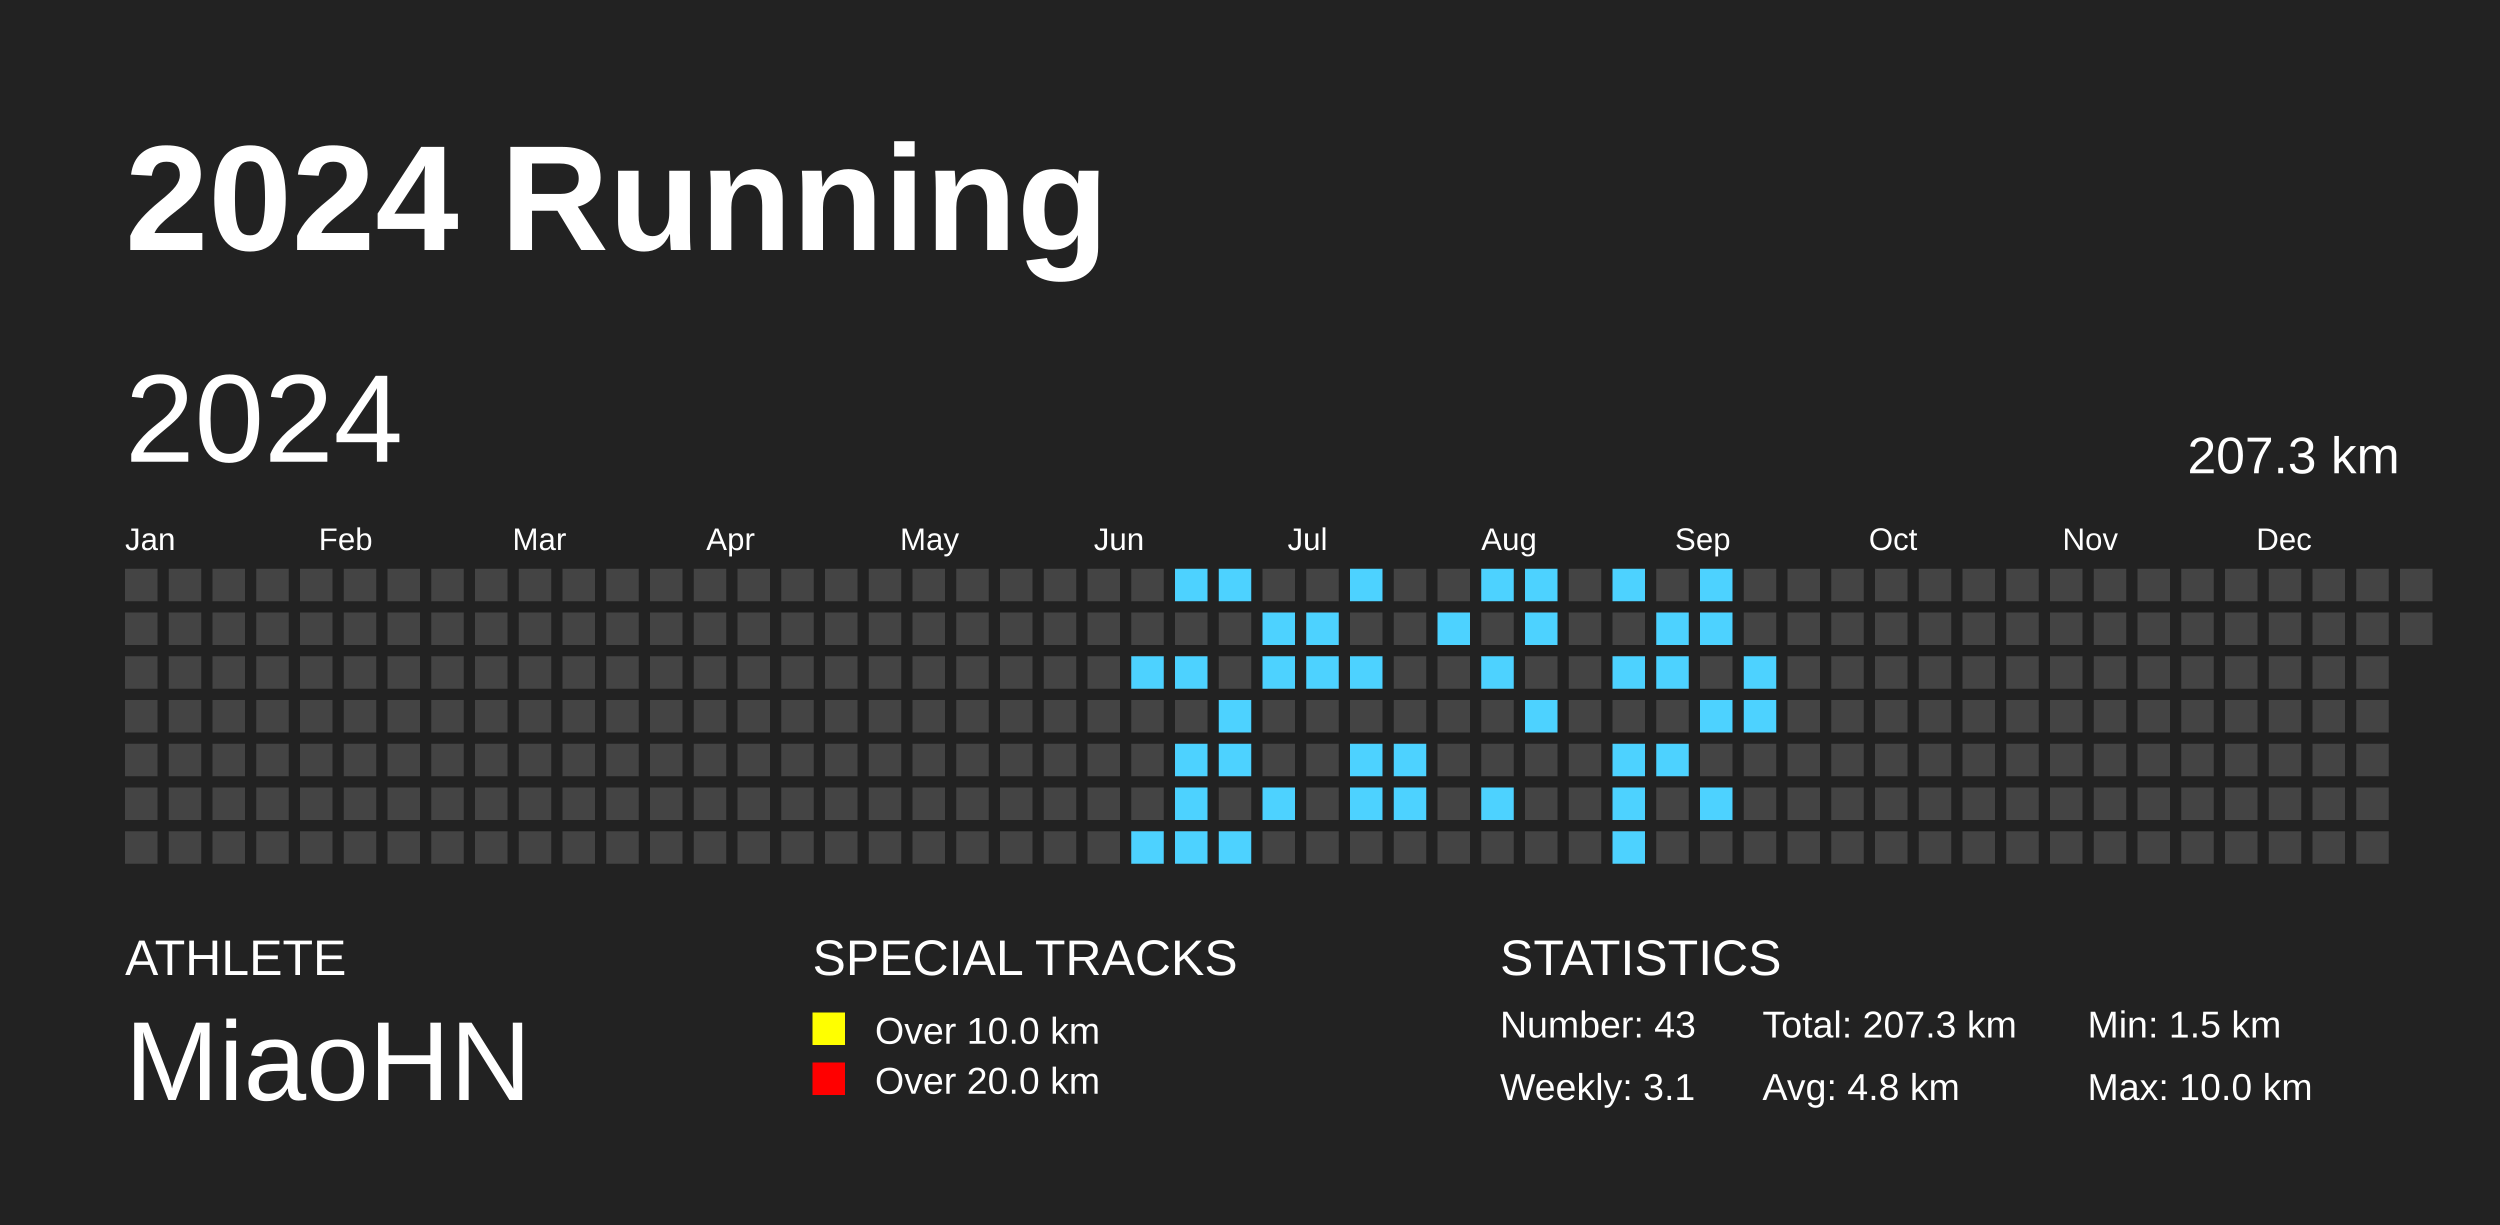
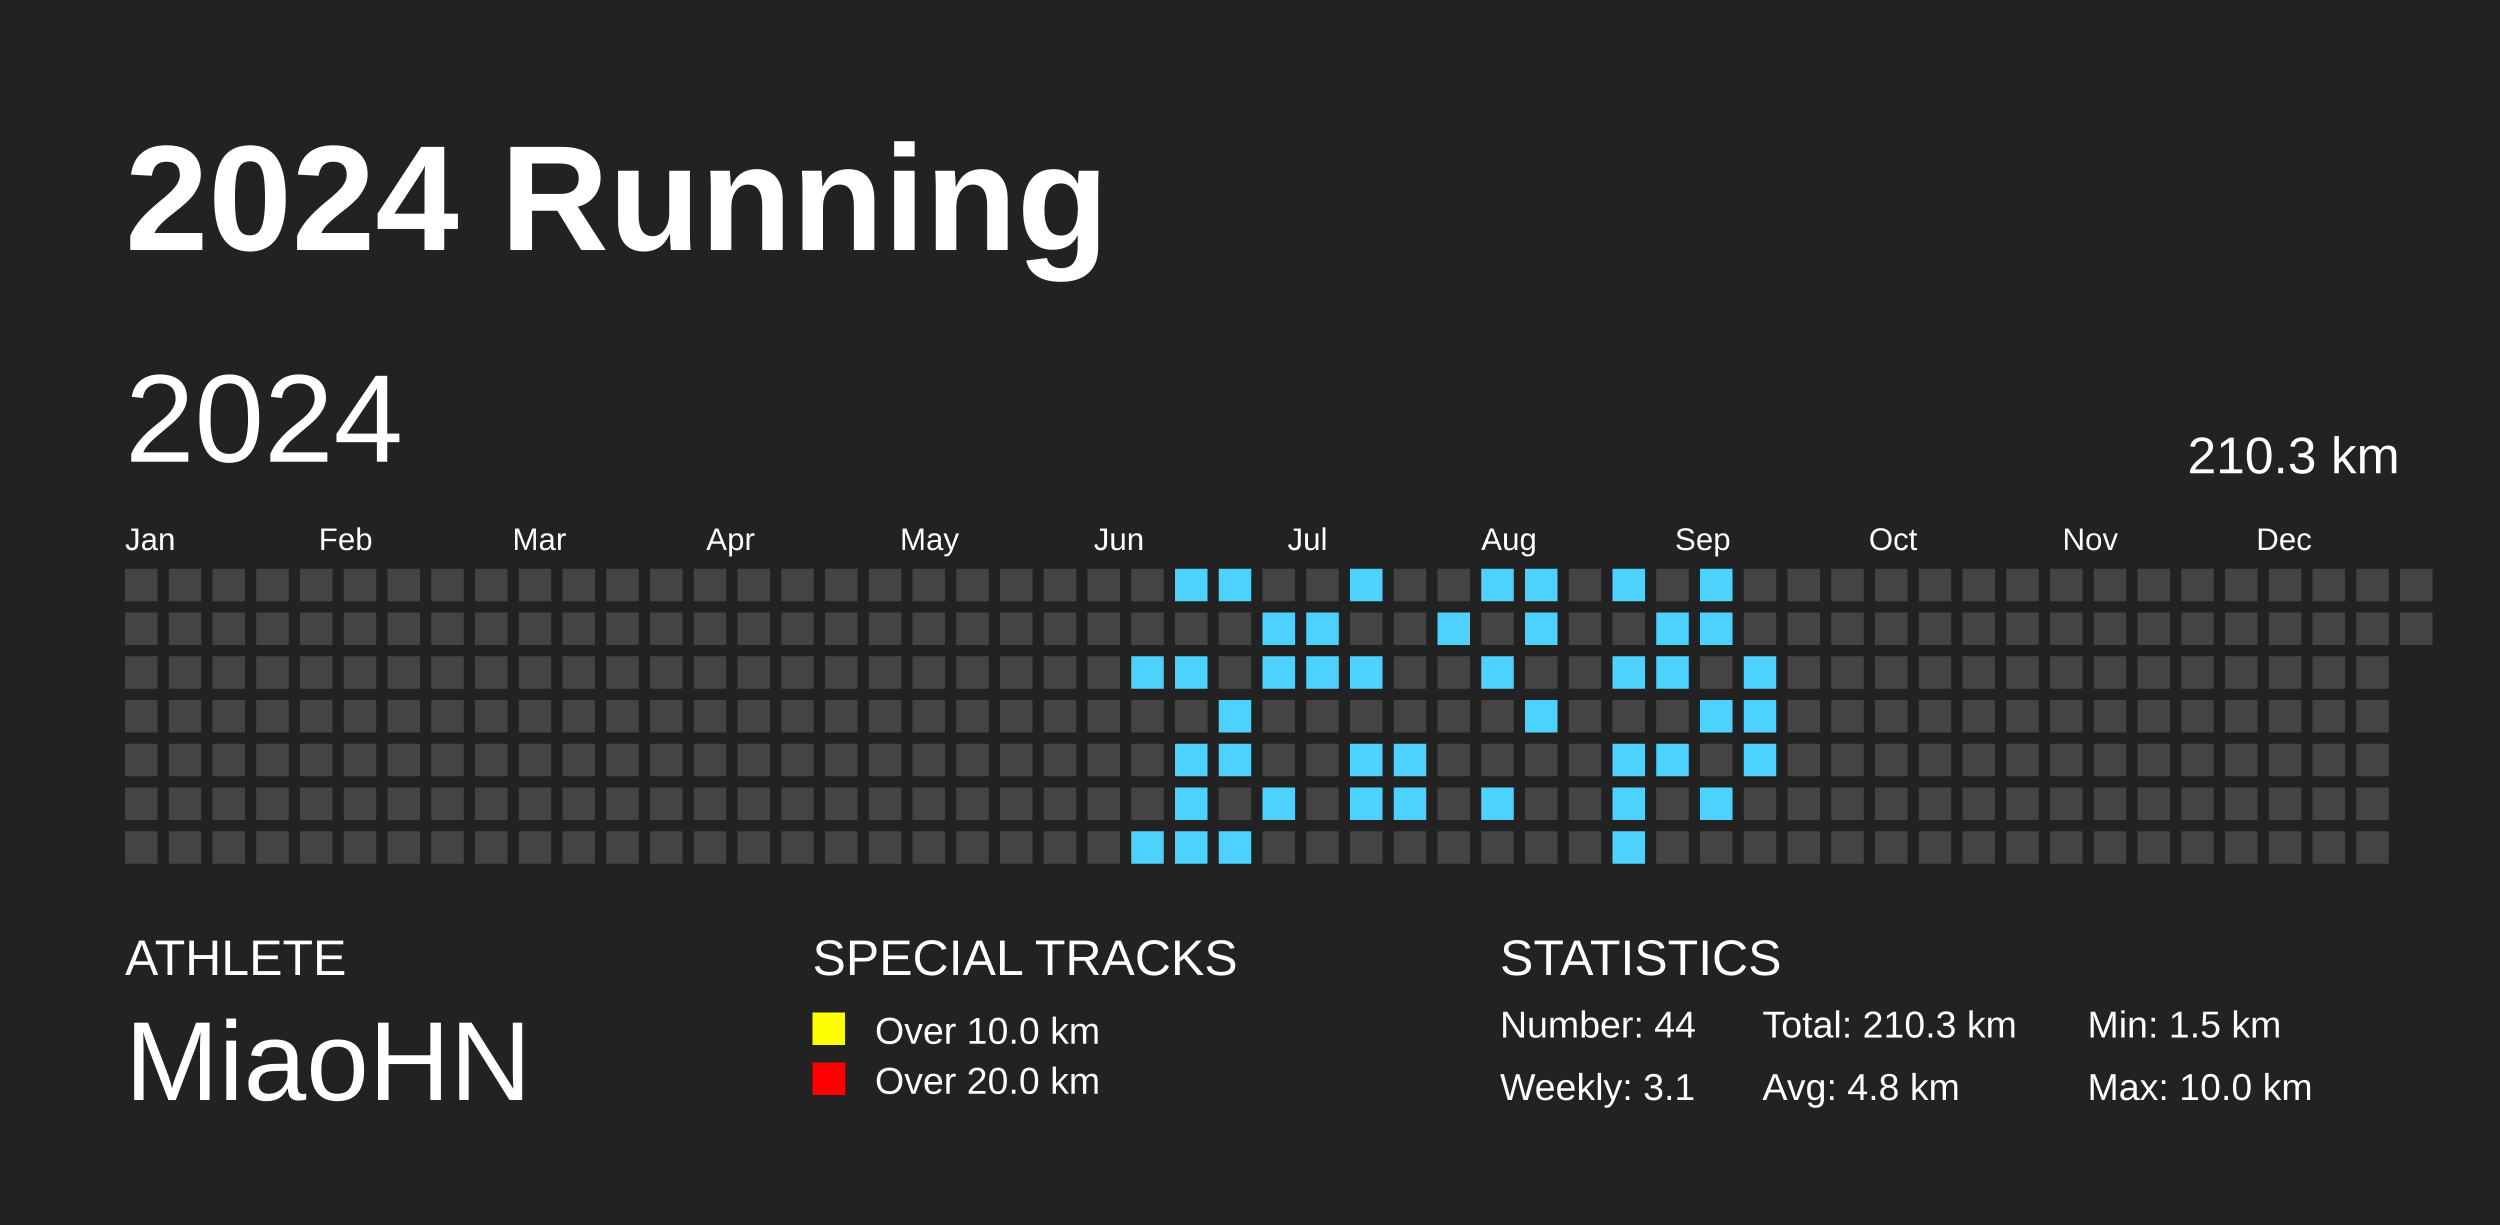
<svg xmlns="http://www.w3.org/2000/svg" baseProfile="full" height="98mm" version="1.1" viewBox="0,0,200,98" width="200mm">
  <defs />
  <rect fill="#222222" height="98" width="200" x="0" y="0" />
  <text fill="#FFFFFF" style="font-size:12px; font-family:Arial; font-weight:bold;" x="10" y="20">2024 Running</text>
  <text fill="#FFFFFF" style="font-size:4px; font-family:Arial" x="10" y="78">ATHLETE</text>
  <text fill="#FFFFFF" style="font-size:9px; font-family:Arial" x="10" y="88">MiaoHN</text>
  <text fill="#FFFFFF" style="font-size:4px; font-family:Arial" x="65" y="78">SPECIAL TRACKS</text>
  <rect fill="yellow" height="2.6" width="2.6" x="65" y="81" />
  <text fill="#FFFFFF" style="font-size:3px; font-family:Arial" x="70" y="83.5">Over 10.0 km</text>
  <rect fill="red" height="2.6" width="2.6" x="65" y="85" />
  <text fill="#FFFFFF" style="font-size:3px; font-family:Arial" x="70" y="87.5">Over 20.0 km</text>
  <text fill="#FFFFFF" style="font-size:4px; font-family:Arial" x="120" y="78">STATISTICS</text>
-   <text fill="#FFFFFF" style="font-size:3px; font-family:Arial" x="120" y="83">Number: 43</text>
+   <text fill="#FFFFFF" style="font-size:3px; font-family:Arial" x="120" y="83">Number: 44</text>
  <text fill="#FFFFFF" style="font-size:3px; font-family:Arial" x="120" y="88">Weekly: 3.1</text>
-   <text fill="#FFFFFF" style="font-size:3px; font-family:Arial" x="141" y="83">Total: 207.3 km</text>
+   <text fill="#FFFFFF" style="font-size:3px; font-family:Arial" x="141" y="83">Total: 210.3 km</text>
  <text fill="#FFFFFF" style="font-size:3px; font-family:Arial" x="141" y="88">Avg: 4.8 km</text>
  <text fill="#FFFFFF" style="font-size:3px; font-family:Arial" x="167" y="83">Min: 1.5 km</text>
  <text fill="#FFFFFF" style="font-size:3px; font-family:Arial" x="167" y="88">Max: 10.0 km</text>
  <text dominant-baseline="hanging" fill="#FFFFFF" style="font-size:10.0px; font-family:Arial;" x="10" y="30">2024</text>
-   <text dominant-baseline="hanging" fill="#FFFFFF" style="font-size:4.125px; font-family:Arial;" x="175" y="35">207.3 km</text>
+   <text dominant-baseline="hanging" fill="#FFFFFF" style="font-size:4.125px; font-family:Arial;" x="175" y="35">210.3 km</text>
  <text fill="#FFFFFF" style="font-size:2.5px; font-family:Arial" x="10.0" y="44">Jan</text>
  <text fill="#FFFFFF" style="font-size:2.5px; font-family:Arial" x="25.5" y="44">Feb</text>
  <text fill="#FFFFFF" style="font-size:2.5px; font-family:Arial" x="41.0" y="44">Mar</text>
  <text fill="#FFFFFF" style="font-size:2.5px; font-family:Arial" x="56.5" y="44">Apr</text>
  <text fill="#FFFFFF" style="font-size:2.5px; font-family:Arial" x="72.0" y="44">May</text>
  <text fill="#FFFFFF" style="font-size:2.5px; font-family:Arial" x="87.5" y="44">Jun</text>
  <text fill="#FFFFFF" style="font-size:2.5px; font-family:Arial" x="103.0" y="44">Jul</text>
  <text fill="#FFFFFF" style="font-size:2.5px; font-family:Arial" x="118.5" y="44">Aug</text>
  <text fill="#FFFFFF" style="font-size:2.5px; font-family:Arial" x="134.0" y="44">Sep</text>
  <text fill="#FFFFFF" style="font-size:2.5px; font-family:Arial" x="149.5" y="44">Oct</text>
  <text fill="#FFFFFF" style="font-size:2.5px; font-family:Arial" x="165.0" y="44">Nov</text>
  <text fill="#FFFFFF" style="font-size:2.5px; font-family:Arial" x="180.5" y="44">Dec</text>
  <rect fill="#444444" height="2.6" width="2.6" x="10.0" y="45.5" />
  <rect fill="#444444" height="2.6" width="2.6" x="10.0" y="49.0" />
  <rect fill="#444444" height="2.6" width="2.6" x="10.0" y="52.5" />
  <rect fill="#444444" height="2.6" width="2.6" x="10.0" y="56.0" />
  <rect fill="#444444" height="2.6" width="2.6" x="10.0" y="59.5" />
  <rect fill="#444444" height="2.6" width="2.6" x="10.0" y="63.0" />
  <rect fill="#444444" height="2.6" width="2.6" x="10.0" y="66.5" />
  <rect fill="#444444" height="2.6" width="2.6" x="13.5" y="45.5" />
  <rect fill="#444444" height="2.6" width="2.6" x="13.5" y="49.0" />
  <rect fill="#444444" height="2.6" width="2.6" x="13.5" y="52.5" />
  <rect fill="#444444" height="2.6" width="2.6" x="13.5" y="56.0" />
  <rect fill="#444444" height="2.6" width="2.6" x="13.5" y="59.5" />
  <rect fill="#444444" height="2.6" width="2.6" x="13.5" y="63.0" />
  <rect fill="#444444" height="2.6" width="2.6" x="13.5" y="66.5" />
  <rect fill="#444444" height="2.6" width="2.6" x="17.0" y="45.5" />
  <rect fill="#444444" height="2.6" width="2.6" x="17.0" y="49.0" />
  <rect fill="#444444" height="2.6" width="2.6" x="17.0" y="52.5" />
  <rect fill="#444444" height="2.6" width="2.6" x="17.0" y="56.0" />
  <rect fill="#444444" height="2.6" width="2.6" x="17.0" y="59.5" />
  <rect fill="#444444" height="2.6" width="2.6" x="17.0" y="63.0" />
  <rect fill="#444444" height="2.6" width="2.6" x="17.0" y="66.5" />
  <rect fill="#444444" height="2.6" width="2.6" x="20.5" y="45.5" />
  <rect fill="#444444" height="2.6" width="2.6" x="20.5" y="49.0" />
  <rect fill="#444444" height="2.6" width="2.6" x="20.5" y="52.5" />
  <rect fill="#444444" height="2.6" width="2.6" x="20.5" y="56.0" />
  <rect fill="#444444" height="2.6" width="2.6" x="20.5" y="59.5" />
  <rect fill="#444444" height="2.6" width="2.6" x="20.5" y="63.0" />
  <rect fill="#444444" height="2.6" width="2.6" x="20.5" y="66.5" />
  <rect fill="#444444" height="2.6" width="2.6" x="24.0" y="45.5" />
  <rect fill="#444444" height="2.6" width="2.6" x="24.0" y="49.0" />
  <rect fill="#444444" height="2.6" width="2.6" x="24.0" y="52.5" />
  <rect fill="#444444" height="2.6" width="2.6" x="24.0" y="56.0" />
  <rect fill="#444444" height="2.6" width="2.6" x="24.0" y="59.5" />
  <rect fill="#444444" height="2.6" width="2.6" x="24.0" y="63.0" />
  <rect fill="#444444" height="2.6" width="2.6" x="24.0" y="66.5" />
  <rect fill="#444444" height="2.6" width="2.6" x="27.5" y="45.5" />
  <rect fill="#444444" height="2.6" width="2.6" x="27.5" y="49.0" />
  <rect fill="#444444" height="2.6" width="2.6" x="27.5" y="52.5" />
  <rect fill="#444444" height="2.6" width="2.6" x="27.5" y="56.0" />
  <rect fill="#444444" height="2.6" width="2.6" x="27.5" y="59.5" />
  <rect fill="#444444" height="2.6" width="2.6" x="27.5" y="63.0" />
  <rect fill="#444444" height="2.6" width="2.6" x="27.5" y="66.5" />
  <rect fill="#444444" height="2.6" width="2.6" x="31.0" y="45.5" />
  <rect fill="#444444" height="2.6" width="2.6" x="31.0" y="49.0" />
  <rect fill="#444444" height="2.6" width="2.6" x="31.0" y="52.5" />
  <rect fill="#444444" height="2.6" width="2.6" x="31.0" y="56.0" />
  <rect fill="#444444" height="2.6" width="2.6" x="31.0" y="59.5" />
  <rect fill="#444444" height="2.6" width="2.6" x="31.0" y="63.0" />
  <rect fill="#444444" height="2.6" width="2.6" x="31.0" y="66.5" />
  <rect fill="#444444" height="2.6" width="2.6" x="34.5" y="45.5" />
  <rect fill="#444444" height="2.6" width="2.6" x="34.5" y="49.0" />
  <rect fill="#444444" height="2.6" width="2.6" x="34.5" y="52.5" />
  <rect fill="#444444" height="2.6" width="2.6" x="34.5" y="56.0" />
  <rect fill="#444444" height="2.6" width="2.6" x="34.5" y="59.5" />
  <rect fill="#444444" height="2.6" width="2.6" x="34.5" y="63.0" />
  <rect fill="#444444" height="2.6" width="2.6" x="34.5" y="66.5" />
  <rect fill="#444444" height="2.6" width="2.6" x="38.0" y="45.5" />
  <rect fill="#444444" height="2.6" width="2.6" x="38.0" y="49.0" />
  <rect fill="#444444" height="2.6" width="2.6" x="38.0" y="52.5" />
  <rect fill="#444444" height="2.6" width="2.6" x="38.0" y="56.0" />
  <rect fill="#444444" height="2.6" width="2.6" x="38.0" y="59.5" />
  <rect fill="#444444" height="2.6" width="2.6" x="38.0" y="63.0" />
  <rect fill="#444444" height="2.6" width="2.6" x="38.0" y="66.5" />
  <rect fill="#444444" height="2.6" width="2.6" x="41.5" y="45.5" />
  <rect fill="#444444" height="2.6" width="2.6" x="41.5" y="49.0" />
  <rect fill="#444444" height="2.6" width="2.6" x="41.5" y="52.5" />
  <rect fill="#444444" height="2.6" width="2.6" x="41.5" y="56.0" />
  <rect fill="#444444" height="2.6" width="2.6" x="41.5" y="59.5" />
  <rect fill="#444444" height="2.6" width="2.6" x="41.5" y="63.0" />
  <rect fill="#444444" height="2.6" width="2.6" x="41.5" y="66.5" />
  <rect fill="#444444" height="2.6" width="2.6" x="45.0" y="45.5" />
  <rect fill="#444444" height="2.6" width="2.6" x="45.0" y="49.0" />
  <rect fill="#444444" height="2.6" width="2.6" x="45.0" y="52.5" />
  <rect fill="#444444" height="2.6" width="2.6" x="45.0" y="56.0" />
  <rect fill="#444444" height="2.6" width="2.6" x="45.0" y="59.5" />
  <rect fill="#444444" height="2.6" width="2.6" x="45.0" y="63.0" />
  <rect fill="#444444" height="2.6" width="2.6" x="45.0" y="66.5" />
  <rect fill="#444444" height="2.6" width="2.6" x="48.5" y="45.5" />
  <rect fill="#444444" height="2.6" width="2.6" x="48.5" y="49.0" />
  <rect fill="#444444" height="2.6" width="2.6" x="48.5" y="52.5" />
  <rect fill="#444444" height="2.6" width="2.6" x="48.5" y="56.0" />
  <rect fill="#444444" height="2.6" width="2.6" x="48.5" y="59.5" />
  <rect fill="#444444" height="2.6" width="2.6" x="48.5" y="63.0" />
  <rect fill="#444444" height="2.6" width="2.6" x="48.5" y="66.5" />
  <rect fill="#444444" height="2.6" width="2.6" x="52.0" y="45.5" />
  <rect fill="#444444" height="2.6" width="2.6" x="52.0" y="49.0" />
  <rect fill="#444444" height="2.6" width="2.6" x="52.0" y="52.5" />
  <rect fill="#444444" height="2.6" width="2.6" x="52.0" y="56.0" />
  <rect fill="#444444" height="2.6" width="2.6" x="52.0" y="59.5" />
  <rect fill="#444444" height="2.6" width="2.6" x="52.0" y="63.0" />
  <rect fill="#444444" height="2.6" width="2.6" x="52.0" y="66.5" />
  <rect fill="#444444" height="2.6" width="2.6" x="55.5" y="45.5" />
  <rect fill="#444444" height="2.6" width="2.6" x="55.5" y="49.0" />
  <rect fill="#444444" height="2.6" width="2.6" x="55.5" y="52.5" />
  <rect fill="#444444" height="2.6" width="2.6" x="55.5" y="56.0" />
  <rect fill="#444444" height="2.6" width="2.6" x="55.5" y="59.5" />
  <rect fill="#444444" height="2.6" width="2.6" x="55.5" y="63.0" />
  <rect fill="#444444" height="2.6" width="2.6" x="55.5" y="66.5" />
  <rect fill="#444444" height="2.6" width="2.6" x="59.0" y="45.5" />
  <rect fill="#444444" height="2.6" width="2.6" x="59.0" y="49.0" />
  <rect fill="#444444" height="2.6" width="2.6" x="59.0" y="52.5" />
  <rect fill="#444444" height="2.6" width="2.6" x="59.0" y="56.0" />
  <rect fill="#444444" height="2.6" width="2.6" x="59.0" y="59.5" />
  <rect fill="#444444" height="2.6" width="2.6" x="59.0" y="63.0" />
  <rect fill="#444444" height="2.6" width="2.6" x="59.0" y="66.5" />
  <rect fill="#444444" height="2.6" width="2.6" x="62.5" y="45.5" />
  <rect fill="#444444" height="2.6" width="2.6" x="62.5" y="49.0" />
  <rect fill="#444444" height="2.6" width="2.6" x="62.5" y="52.5" />
  <rect fill="#444444" height="2.6" width="2.6" x="62.5" y="56.0" />
  <rect fill="#444444" height="2.6" width="2.6" x="62.5" y="59.5" />
  <rect fill="#444444" height="2.6" width="2.6" x="62.5" y="63.0" />
  <rect fill="#444444" height="2.6" width="2.6" x="62.5" y="66.5" />
  <rect fill="#444444" height="2.6" width="2.6" x="66.0" y="45.5" />
  <rect fill="#444444" height="2.6" width="2.6" x="66.0" y="49.0" />
  <rect fill="#444444" height="2.6" width="2.6" x="66.0" y="52.5" />
  <rect fill="#444444" height="2.6" width="2.6" x="66.0" y="56.0" />
  <rect fill="#444444" height="2.6" width="2.6" x="66.0" y="59.5" />
  <rect fill="#444444" height="2.6" width="2.6" x="66.0" y="63.0" />
  <rect fill="#444444" height="2.6" width="2.6" x="66.0" y="66.5" />
  <rect fill="#444444" height="2.6" width="2.6" x="69.5" y="45.5" />
  <rect fill="#444444" height="2.6" width="2.6" x="69.5" y="49.0" />
  <rect fill="#444444" height="2.6" width="2.6" x="69.5" y="52.5" />
  <rect fill="#444444" height="2.6" width="2.6" x="69.5" y="56.0" />
  <rect fill="#444444" height="2.6" width="2.6" x="69.5" y="59.5" />
  <rect fill="#444444" height="2.6" width="2.6" x="69.5" y="63.0" />
  <rect fill="#444444" height="2.6" width="2.6" x="69.5" y="66.5" />
  <rect fill="#444444" height="2.6" width="2.6" x="73.0" y="45.5" />
  <rect fill="#444444" height="2.6" width="2.6" x="73.0" y="49.0" />
  <rect fill="#444444" height="2.6" width="2.6" x="73.0" y="52.5" />
  <rect fill="#444444" height="2.6" width="2.6" x="73.0" y="56.0" />
  <rect fill="#444444" height="2.6" width="2.6" x="73.0" y="59.5" />
  <rect fill="#444444" height="2.6" width="2.6" x="73.0" y="63.0" />
  <rect fill="#444444" height="2.6" width="2.6" x="73.0" y="66.5" />
  <rect fill="#444444" height="2.6" width="2.6" x="76.5" y="45.5" />
  <rect fill="#444444" height="2.6" width="2.6" x="76.5" y="49.0" />
  <rect fill="#444444" height="2.6" width="2.6" x="76.5" y="52.5" />
  <rect fill="#444444" height="2.6" width="2.6" x="76.5" y="56.0" />
  <rect fill="#444444" height="2.6" width="2.6" x="76.5" y="59.5" />
  <rect fill="#444444" height="2.6" width="2.6" x="76.5" y="63.0" />
  <rect fill="#444444" height="2.6" width="2.6" x="76.5" y="66.5" />
  <rect fill="#444444" height="2.6" width="2.6" x="80.0" y="45.5" />
  <rect fill="#444444" height="2.6" width="2.6" x="80.0" y="49.0" />
  <rect fill="#444444" height="2.6" width="2.6" x="80.0" y="52.5" />
  <rect fill="#444444" height="2.6" width="2.6" x="80.0" y="56.0" />
  <rect fill="#444444" height="2.6" width="2.6" x="80.0" y="59.5" />
  <rect fill="#444444" height="2.6" width="2.6" x="80.0" y="63.0" />
  <rect fill="#444444" height="2.6" width="2.6" x="80.0" y="66.5" />
  <rect fill="#444444" height="2.6" width="2.6" x="83.5" y="45.5" />
  <rect fill="#444444" height="2.6" width="2.6" x="83.5" y="49.0" />
  <rect fill="#444444" height="2.6" width="2.6" x="83.5" y="52.5" />
  <rect fill="#444444" height="2.6" width="2.6" x="83.5" y="56.0" />
  <rect fill="#444444" height="2.6" width="2.6" x="83.5" y="59.5" />
  <rect fill="#444444" height="2.6" width="2.6" x="83.5" y="63.0" />
  <rect fill="#444444" height="2.6" width="2.6" x="83.5" y="66.5" />
  <rect fill="#444444" height="2.6" width="2.6" x="87.0" y="45.5" />
  <rect fill="#444444" height="2.6" width="2.6" x="87.0" y="49.0" />
  <rect fill="#444444" height="2.6" width="2.6" x="87.0" y="52.5" />
  <rect fill="#444444" height="2.6" width="2.6" x="87.0" y="56.0" />
  <rect fill="#444444" height="2.6" width="2.6" x="87.0" y="59.5" />
  <rect fill="#444444" height="2.6" width="2.6" x="87.0" y="63.0" />
  <rect fill="#444444" height="2.6" width="2.6" x="87.0" y="66.5" />
  <rect fill="#444444" height="2.6" width="2.6" x="90.5" y="45.5" />
  <rect fill="#444444" height="2.6" width="2.6" x="90.5" y="49.0" />
  <rect fill="#4dd2ff" height="2.6" width="2.6" x="90.5" y="52.5" />
  <rect fill="#444444" height="2.6" width="2.6" x="90.5" y="56.0" />
  <rect fill="#444444" height="2.6" width="2.6" x="90.5" y="59.5" />
  <rect fill="#444444" height="2.6" width="2.6" x="90.5" y="63.0" />
  <rect fill="#4dd2ff" height="2.6" width="2.6" x="90.5" y="66.5" />
  <rect fill="#4dd2ff" height="2.6" width="2.6" x="94.0" y="45.5" />
  <rect fill="#444444" height="2.6" width="2.6" x="94.0" y="49.0" />
  <rect fill="#4dd2ff" height="2.6" width="2.6" x="94.0" y="52.5" />
  <rect fill="#444444" height="2.6" width="2.6" x="94.0" y="56.0" />
  <rect fill="#4dd2ff" height="2.6" width="2.6" x="94.0" y="59.5" />
  <rect fill="#4dd2ff" height="2.6" width="2.6" x="94.0" y="63.0" />
  <rect fill="#4dd2ff" height="2.6" width="2.6" x="94.0" y="66.5" />
  <rect fill="#4dd2ff" height="2.6" width="2.6" x="97.5" y="45.5" />
  <rect fill="#444444" height="2.6" width="2.6" x="97.5" y="49.0" />
  <rect fill="#444444" height="2.6" width="2.6" x="97.5" y="52.5" />
  <rect fill="#4dd2ff" height="2.6" width="2.6" x="97.5" y="56.0" />
  <rect fill="#4dd2ff" height="2.6" width="2.6" x="97.5" y="59.5" />
  <rect fill="#444444" height="2.6" width="2.6" x="97.5" y="63.0" />
  <rect fill="#4dd2ff" height="2.6" width="2.6" x="97.5" y="66.5" />
  <rect fill="#444444" height="2.6" width="2.6" x="101.0" y="45.5" />
  <rect fill="#4dd2ff" height="2.6" width="2.6" x="101.0" y="49.0" />
  <rect fill="#4dd2ff" height="2.6" width="2.6" x="101.0" y="52.5" />
  <rect fill="#444444" height="2.6" width="2.6" x="101.0" y="56.0" />
  <rect fill="#444444" height="2.6" width="2.6" x="101.0" y="59.5" />
  <rect fill="#4dd2ff" height="2.6" width="2.6" x="101.0" y="63.0" />
  <rect fill="#444444" height="2.6" width="2.6" x="101.0" y="66.5" />
  <rect fill="#444444" height="2.6" width="2.6" x="104.5" y="45.5" />
  <rect fill="#4dd2ff" height="2.6" width="2.6" x="104.5" y="49.0" />
  <rect fill="#4dd2ff" height="2.6" width="2.6" x="104.5" y="52.5" />
  <rect fill="#444444" height="2.6" width="2.6" x="104.5" y="56.0" />
  <rect fill="#444444" height="2.6" width="2.6" x="104.5" y="59.5" />
  <rect fill="#444444" height="2.6" width="2.6" x="104.5" y="63.0" />
  <rect fill="#444444" height="2.6" width="2.6" x="104.5" y="66.5" />
  <rect fill="#4dd2ff" height="2.6" width="2.6" x="108.0" y="45.5" />
  <rect fill="#444444" height="2.6" width="2.6" x="108.0" y="49.0" />
  <rect fill="#4dd2ff" height="2.6" width="2.6" x="108.0" y="52.5" />
  <rect fill="#444444" height="2.6" width="2.6" x="108.0" y="56.0" />
  <rect fill="#4dd2ff" height="2.6" width="2.6" x="108.0" y="59.5" />
  <rect fill="#4dd2ff" height="2.6" width="2.6" x="108.0" y="63.0" />
  <rect fill="#444444" height="2.6" width="2.6" x="108.0" y="66.5" />
  <rect fill="#444444" height="2.6" width="2.6" x="111.5" y="45.5" />
  <rect fill="#444444" height="2.6" width="2.6" x="111.5" y="49.0" />
  <rect fill="#444444" height="2.6" width="2.6" x="111.5" y="52.5" />
  <rect fill="#444444" height="2.6" width="2.6" x="111.5" y="56.0" />
  <rect fill="#4dd2ff" height="2.6" width="2.6" x="111.5" y="59.5" />
  <rect fill="#4dd2ff" height="2.6" width="2.6" x="111.5" y="63.0" />
  <rect fill="#444444" height="2.6" width="2.6" x="111.5" y="66.5" />
  <rect fill="#444444" height="2.6" width="2.6" x="115.0" y="45.5" />
  <rect fill="#4dd2ff" height="2.6" width="2.6" x="115.0" y="49.0" />
  <rect fill="#444444" height="2.6" width="2.6" x="115.0" y="52.5" />
  <rect fill="#444444" height="2.6" width="2.6" x="115.0" y="56.0" />
  <rect fill="#444444" height="2.6" width="2.6" x="115.0" y="59.5" />
  <rect fill="#444444" height="2.6" width="2.6" x="115.0" y="63.0" />
  <rect fill="#444444" height="2.6" width="2.6" x="115.0" y="66.5" />
  <rect fill="#4dd2ff" height="2.6" width="2.6" x="118.5" y="45.5" />
  <rect fill="#444444" height="2.6" width="2.6" x="118.5" y="49.0" />
  <rect fill="#4dd2ff" height="2.6" width="2.6" x="118.5" y="52.5" />
  <rect fill="#444444" height="2.6" width="2.6" x="118.5" y="56.0" />
  <rect fill="#444444" height="2.6" width="2.6" x="118.5" y="59.5" />
  <rect fill="#4dd2ff" height="2.6" width="2.6" x="118.5" y="63.0" />
  <rect fill="#444444" height="2.6" width="2.6" x="118.5" y="66.5" />
  <rect fill="#4dd2ff" height="2.6" width="2.6" x="122.0" y="45.5" />
  <rect fill="#4dd2ff" height="2.6" width="2.6" x="122.0" y="49.0" />
  <rect fill="#444444" height="2.6" width="2.6" x="122.0" y="52.5" />
  <rect fill="#4dd2ff" height="2.6" width="2.6" x="122.0" y="56.0" />
  <rect fill="#444444" height="2.6" width="2.6" x="122.0" y="59.5" />
  <rect fill="#444444" height="2.6" width="2.6" x="122.0" y="63.0" />
  <rect fill="#444444" height="2.6" width="2.6" x="122.0" y="66.5" />
  <rect fill="#444444" height="2.6" width="2.6" x="125.5" y="45.5" />
  <rect fill="#444444" height="2.6" width="2.6" x="125.5" y="49.0" />
  <rect fill="#444444" height="2.6" width="2.6" x="125.5" y="52.5" />
  <rect fill="#444444" height="2.6" width="2.6" x="125.5" y="56.0" />
  <rect fill="#444444" height="2.6" width="2.6" x="125.5" y="59.5" />
  <rect fill="#444444" height="2.6" width="2.6" x="125.5" y="63.0" />
  <rect fill="#444444" height="2.6" width="2.6" x="125.5" y="66.5" />
  <rect fill="#4dd2ff" height="2.6" width="2.6" x="129.0" y="45.5" />
  <rect fill="#444444" height="2.6" width="2.6" x="129.0" y="49.0" />
  <rect fill="#4dd2ff" height="2.6" width="2.6" x="129.0" y="52.5" />
  <rect fill="#444444" height="2.6" width="2.6" x="129.0" y="56.0" />
  <rect fill="#4dd2ff" height="2.6" width="2.6" x="129.0" y="59.5" />
  <rect fill="#4dd2ff" height="2.6" width="2.6" x="129.0" y="63.0" />
  <rect fill="#4dd2ff" height="2.6" width="2.6" x="129.0" y="66.5" />
  <rect fill="#444444" height="2.6" width="2.6" x="132.5" y="45.5" />
  <rect fill="#4dd2ff" height="2.6" width="2.6" x="132.5" y="49.0" />
  <rect fill="#4dd2ff" height="2.6" width="2.6" x="132.5" y="52.5" />
  <rect fill="#444444" height="2.6" width="2.6" x="132.5" y="56.0" />
  <rect fill="#4dd2ff" height="2.6" width="2.6" x="132.5" y="59.5" />
  <rect fill="#444444" height="2.6" width="2.6" x="132.5" y="63.0" />
  <rect fill="#444444" height="2.6" width="2.6" x="132.5" y="66.5" />
  <rect fill="#4dd2ff" height="2.6" width="2.6" x="136.0" y="45.5" />
  <rect fill="#4dd2ff" height="2.6" width="2.6" x="136.0" y="49.0" />
  <rect fill="#444444" height="2.6" width="2.6" x="136.0" y="52.5" />
  <rect fill="#4dd2ff" height="2.6" width="2.6" x="136.0" y="56.0" />
  <rect fill="#444444" height="2.6" width="2.6" x="136.0" y="59.5" />
  <rect fill="#4dd2ff" height="2.6" width="2.6" x="136.0" y="63.0" />
  <rect fill="#444444" height="2.6" width="2.6" x="136.0" y="66.5" />
  <rect fill="#444444" height="2.6" width="2.6" x="139.5" y="45.5" />
  <rect fill="#444444" height="2.6" width="2.6" x="139.5" y="49.0" />
  <rect fill="#4dd2ff" height="2.6" width="2.6" x="139.5" y="52.5" />
  <rect fill="#4dd2ff" height="2.6" width="2.6" x="139.5" y="56.0" />
-   <rect fill="#444444" height="2.6" width="2.6" x="139.5" y="59.5" />
+   <rect fill="#4dd2ff" height="2.6" width="2.6" x="139.5" y="59.5" />
  <rect fill="#444444" height="2.6" width="2.6" x="139.5" y="63.0" />
  <rect fill="#444444" height="2.6" width="2.6" x="139.5" y="66.5" />
  <rect fill="#444444" height="2.6" width="2.6" x="143.0" y="45.5" />
  <rect fill="#444444" height="2.6" width="2.6" x="143.0" y="49.0" />
  <rect fill="#444444" height="2.6" width="2.6" x="143.0" y="52.5" />
  <rect fill="#444444" height="2.6" width="2.6" x="143.0" y="56.0" />
  <rect fill="#444444" height="2.6" width="2.6" x="143.0" y="59.5" />
  <rect fill="#444444" height="2.6" width="2.6" x="143.0" y="63.0" />
  <rect fill="#444444" height="2.6" width="2.6" x="143.0" y="66.5" />
  <rect fill="#444444" height="2.6" width="2.6" x="146.5" y="45.5" />
  <rect fill="#444444" height="2.6" width="2.6" x="146.5" y="49.0" />
  <rect fill="#444444" height="2.6" width="2.6" x="146.5" y="52.5" />
  <rect fill="#444444" height="2.6" width="2.6" x="146.5" y="56.0" />
  <rect fill="#444444" height="2.6" width="2.6" x="146.5" y="59.5" />
  <rect fill="#444444" height="2.6" width="2.6" x="146.5" y="63.0" />
  <rect fill="#444444" height="2.6" width="2.6" x="146.5" y="66.5" />
  <rect fill="#444444" height="2.6" width="2.6" x="150.0" y="45.5" />
  <rect fill="#444444" height="2.6" width="2.6" x="150.0" y="49.0" />
  <rect fill="#444444" height="2.6" width="2.6" x="150.0" y="52.5" />
  <rect fill="#444444" height="2.6" width="2.6" x="150.0" y="56.0" />
  <rect fill="#444444" height="2.6" width="2.6" x="150.0" y="59.5" />
  <rect fill="#444444" height="2.6" width="2.6" x="150.0" y="63.0" />
  <rect fill="#444444" height="2.6" width="2.6" x="150.0" y="66.5" />
  <rect fill="#444444" height="2.6" width="2.6" x="153.5" y="45.5" />
  <rect fill="#444444" height="2.6" width="2.6" x="153.5" y="49.0" />
  <rect fill="#444444" height="2.6" width="2.6" x="153.5" y="52.5" />
  <rect fill="#444444" height="2.6" width="2.6" x="153.5" y="56.0" />
  <rect fill="#444444" height="2.6" width="2.6" x="153.5" y="59.5" />
  <rect fill="#444444" height="2.6" width="2.6" x="153.5" y="63.0" />
  <rect fill="#444444" height="2.6" width="2.6" x="153.5" y="66.5" />
  <rect fill="#444444" height="2.6" width="2.6" x="157.0" y="45.5" />
  <rect fill="#444444" height="2.6" width="2.6" x="157.0" y="49.0" />
  <rect fill="#444444" height="2.6" width="2.6" x="157.0" y="52.5" />
  <rect fill="#444444" height="2.6" width="2.6" x="157.0" y="56.0" />
  <rect fill="#444444" height="2.6" width="2.6" x="157.0" y="59.5" />
  <rect fill="#444444" height="2.6" width="2.6" x="157.0" y="63.0" />
  <rect fill="#444444" height="2.6" width="2.6" x="157.0" y="66.5" />
  <rect fill="#444444" height="2.6" width="2.6" x="160.5" y="45.5" />
  <rect fill="#444444" height="2.6" width="2.6" x="160.5" y="49.0" />
  <rect fill="#444444" height="2.6" width="2.6" x="160.5" y="52.5" />
  <rect fill="#444444" height="2.6" width="2.6" x="160.5" y="56.0" />
  <rect fill="#444444" height="2.6" width="2.6" x="160.5" y="59.5" />
  <rect fill="#444444" height="2.6" width="2.6" x="160.5" y="63.0" />
  <rect fill="#444444" height="2.6" width="2.6" x="160.5" y="66.5" />
  <rect fill="#444444" height="2.6" width="2.6" x="164.0" y="45.5" />
  <rect fill="#444444" height="2.6" width="2.6" x="164.0" y="49.0" />
  <rect fill="#444444" height="2.6" width="2.6" x="164.0" y="52.5" />
  <rect fill="#444444" height="2.6" width="2.6" x="164.0" y="56.0" />
  <rect fill="#444444" height="2.6" width="2.6" x="164.0" y="59.5" />
  <rect fill="#444444" height="2.6" width="2.6" x="164.0" y="63.0" />
  <rect fill="#444444" height="2.6" width="2.6" x="164.0" y="66.5" />
  <rect fill="#444444" height="2.6" width="2.6" x="167.5" y="45.5" />
  <rect fill="#444444" height="2.6" width="2.6" x="167.5" y="49.0" />
  <rect fill="#444444" height="2.6" width="2.6" x="167.5" y="52.5" />
  <rect fill="#444444" height="2.6" width="2.6" x="167.5" y="56.0" />
  <rect fill="#444444" height="2.6" width="2.6" x="167.5" y="59.5" />
  <rect fill="#444444" height="2.6" width="2.6" x="167.5" y="63.0" />
  <rect fill="#444444" height="2.6" width="2.6" x="167.5" y="66.5" />
  <rect fill="#444444" height="2.6" width="2.6" x="171.0" y="45.5" />
  <rect fill="#444444" height="2.6" width="2.6" x="171.0" y="49.0" />
  <rect fill="#444444" height="2.6" width="2.6" x="171.0" y="52.5" />
  <rect fill="#444444" height="2.6" width="2.6" x="171.0" y="56.0" />
  <rect fill="#444444" height="2.6" width="2.6" x="171.0" y="59.5" />
  <rect fill="#444444" height="2.6" width="2.6" x="171.0" y="63.0" />
  <rect fill="#444444" height="2.6" width="2.6" x="171.0" y="66.5" />
  <rect fill="#444444" height="2.6" width="2.6" x="174.5" y="45.5" />
  <rect fill="#444444" height="2.6" width="2.6" x="174.5" y="49.0" />
  <rect fill="#444444" height="2.6" width="2.6" x="174.5" y="52.5" />
  <rect fill="#444444" height="2.6" width="2.6" x="174.5" y="56.0" />
  <rect fill="#444444" height="2.6" width="2.6" x="174.5" y="59.5" />
  <rect fill="#444444" height="2.6" width="2.6" x="174.5" y="63.0" />
  <rect fill="#444444" height="2.6" width="2.6" x="174.5" y="66.5" />
  <rect fill="#444444" height="2.6" width="2.6" x="178.0" y="45.5" />
  <rect fill="#444444" height="2.6" width="2.6" x="178.0" y="49.0" />
  <rect fill="#444444" height="2.6" width="2.6" x="178.0" y="52.5" />
  <rect fill="#444444" height="2.6" width="2.6" x="178.0" y="56.0" />
  <rect fill="#444444" height="2.6" width="2.6" x="178.0" y="59.5" />
  <rect fill="#444444" height="2.6" width="2.6" x="178.0" y="63.0" />
  <rect fill="#444444" height="2.6" width="2.6" x="178.0" y="66.5" />
  <rect fill="#444444" height="2.6" width="2.6" x="181.5" y="45.5" />
  <rect fill="#444444" height="2.6" width="2.6" x="181.5" y="49.0" />
  <rect fill="#444444" height="2.6" width="2.6" x="181.5" y="52.5" />
  <rect fill="#444444" height="2.6" width="2.6" x="181.5" y="56.0" />
  <rect fill="#444444" height="2.6" width="2.6" x="181.5" y="59.5" />
  <rect fill="#444444" height="2.6" width="2.6" x="181.5" y="63.0" />
  <rect fill="#444444" height="2.6" width="2.6" x="181.5" y="66.5" />
  <rect fill="#444444" height="2.6" width="2.6" x="185.0" y="45.5" />
  <rect fill="#444444" height="2.6" width="2.6" x="185.0" y="49.0" />
  <rect fill="#444444" height="2.6" width="2.6" x="185.0" y="52.5" />
  <rect fill="#444444" height="2.6" width="2.6" x="185.0" y="56.0" />
  <rect fill="#444444" height="2.6" width="2.6" x="185.0" y="59.5" />
  <rect fill="#444444" height="2.6" width="2.6" x="185.0" y="63.0" />
  <rect fill="#444444" height="2.6" width="2.6" x="185.0" y="66.5" />
  <rect fill="#444444" height="2.6" width="2.6" x="188.5" y="45.5" />
  <rect fill="#444444" height="2.6" width="2.6" x="188.5" y="49.0" />
  <rect fill="#444444" height="2.6" width="2.6" x="188.5" y="52.5" />
  <rect fill="#444444" height="2.6" width="2.6" x="188.5" y="56.0" />
  <rect fill="#444444" height="2.6" width="2.6" x="188.5" y="59.5" />
  <rect fill="#444444" height="2.6" width="2.6" x="188.5" y="63.0" />
  <rect fill="#444444" height="2.6" width="2.6" x="188.5" y="66.5" />
  <rect fill="#444444" height="2.6" width="2.6" x="192.0" y="45.5" />
  <rect fill="#444444" height="2.6" width="2.6" x="192.0" y="49.0" />
</svg>
